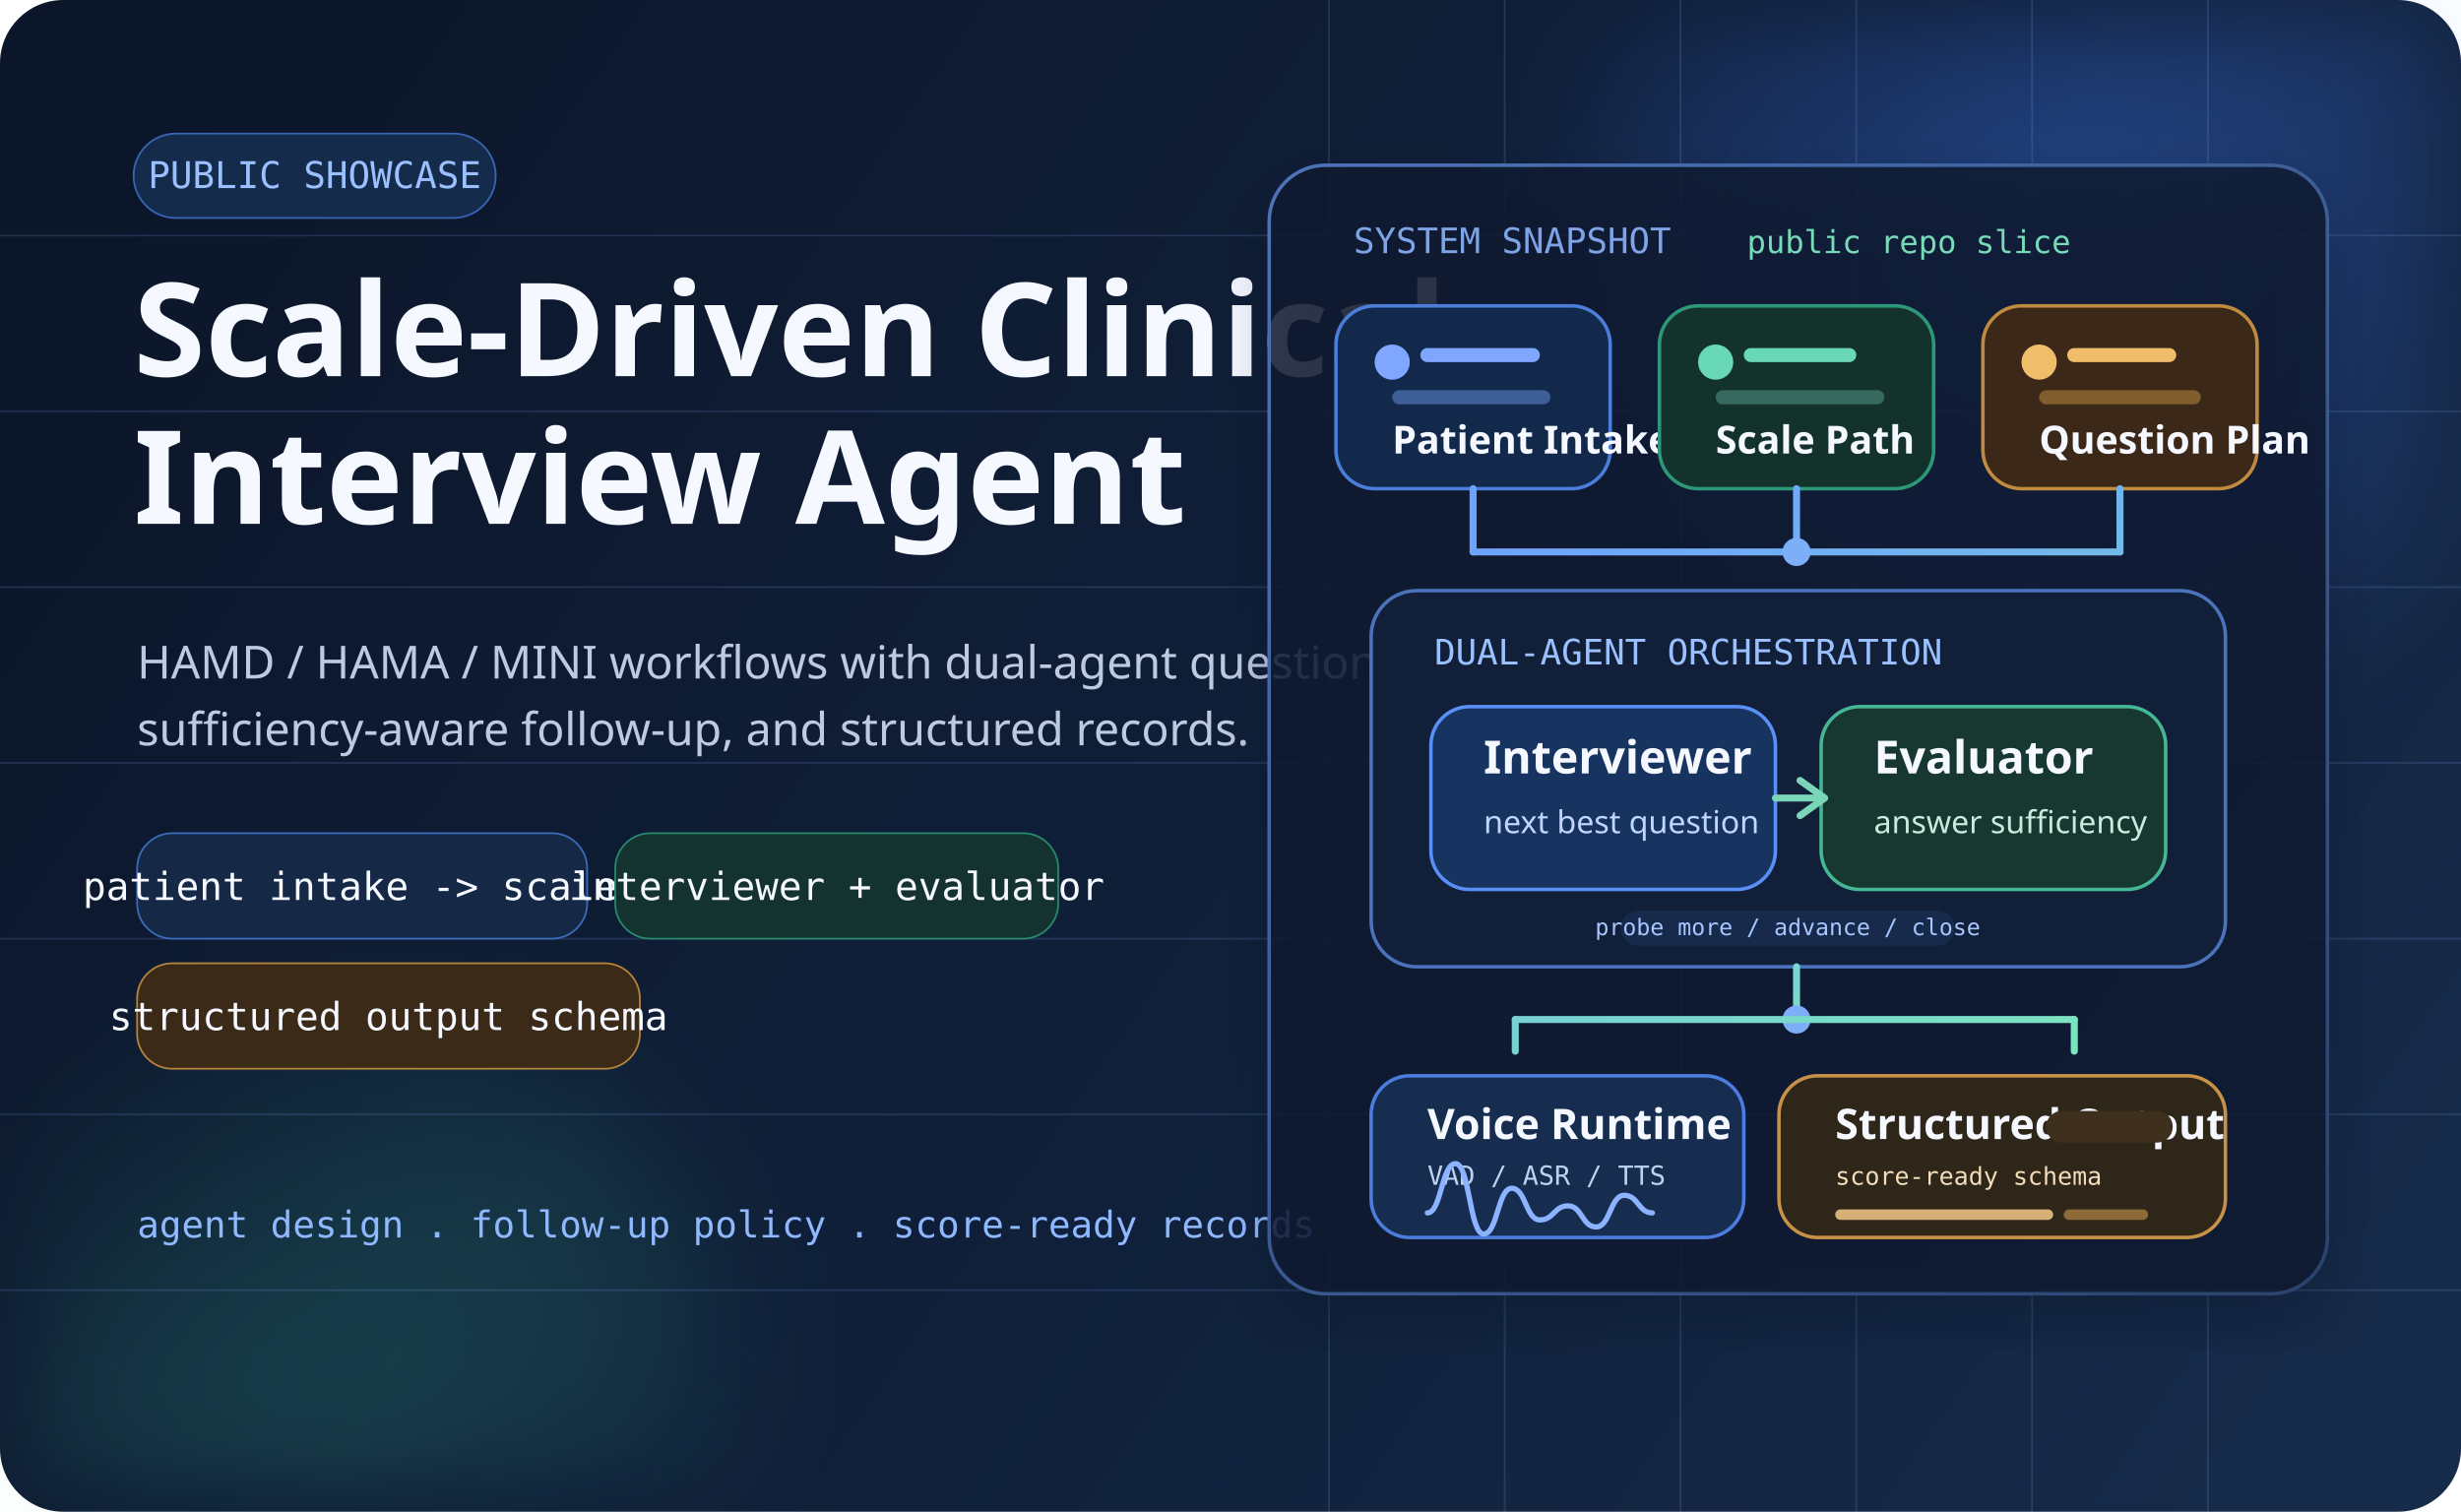
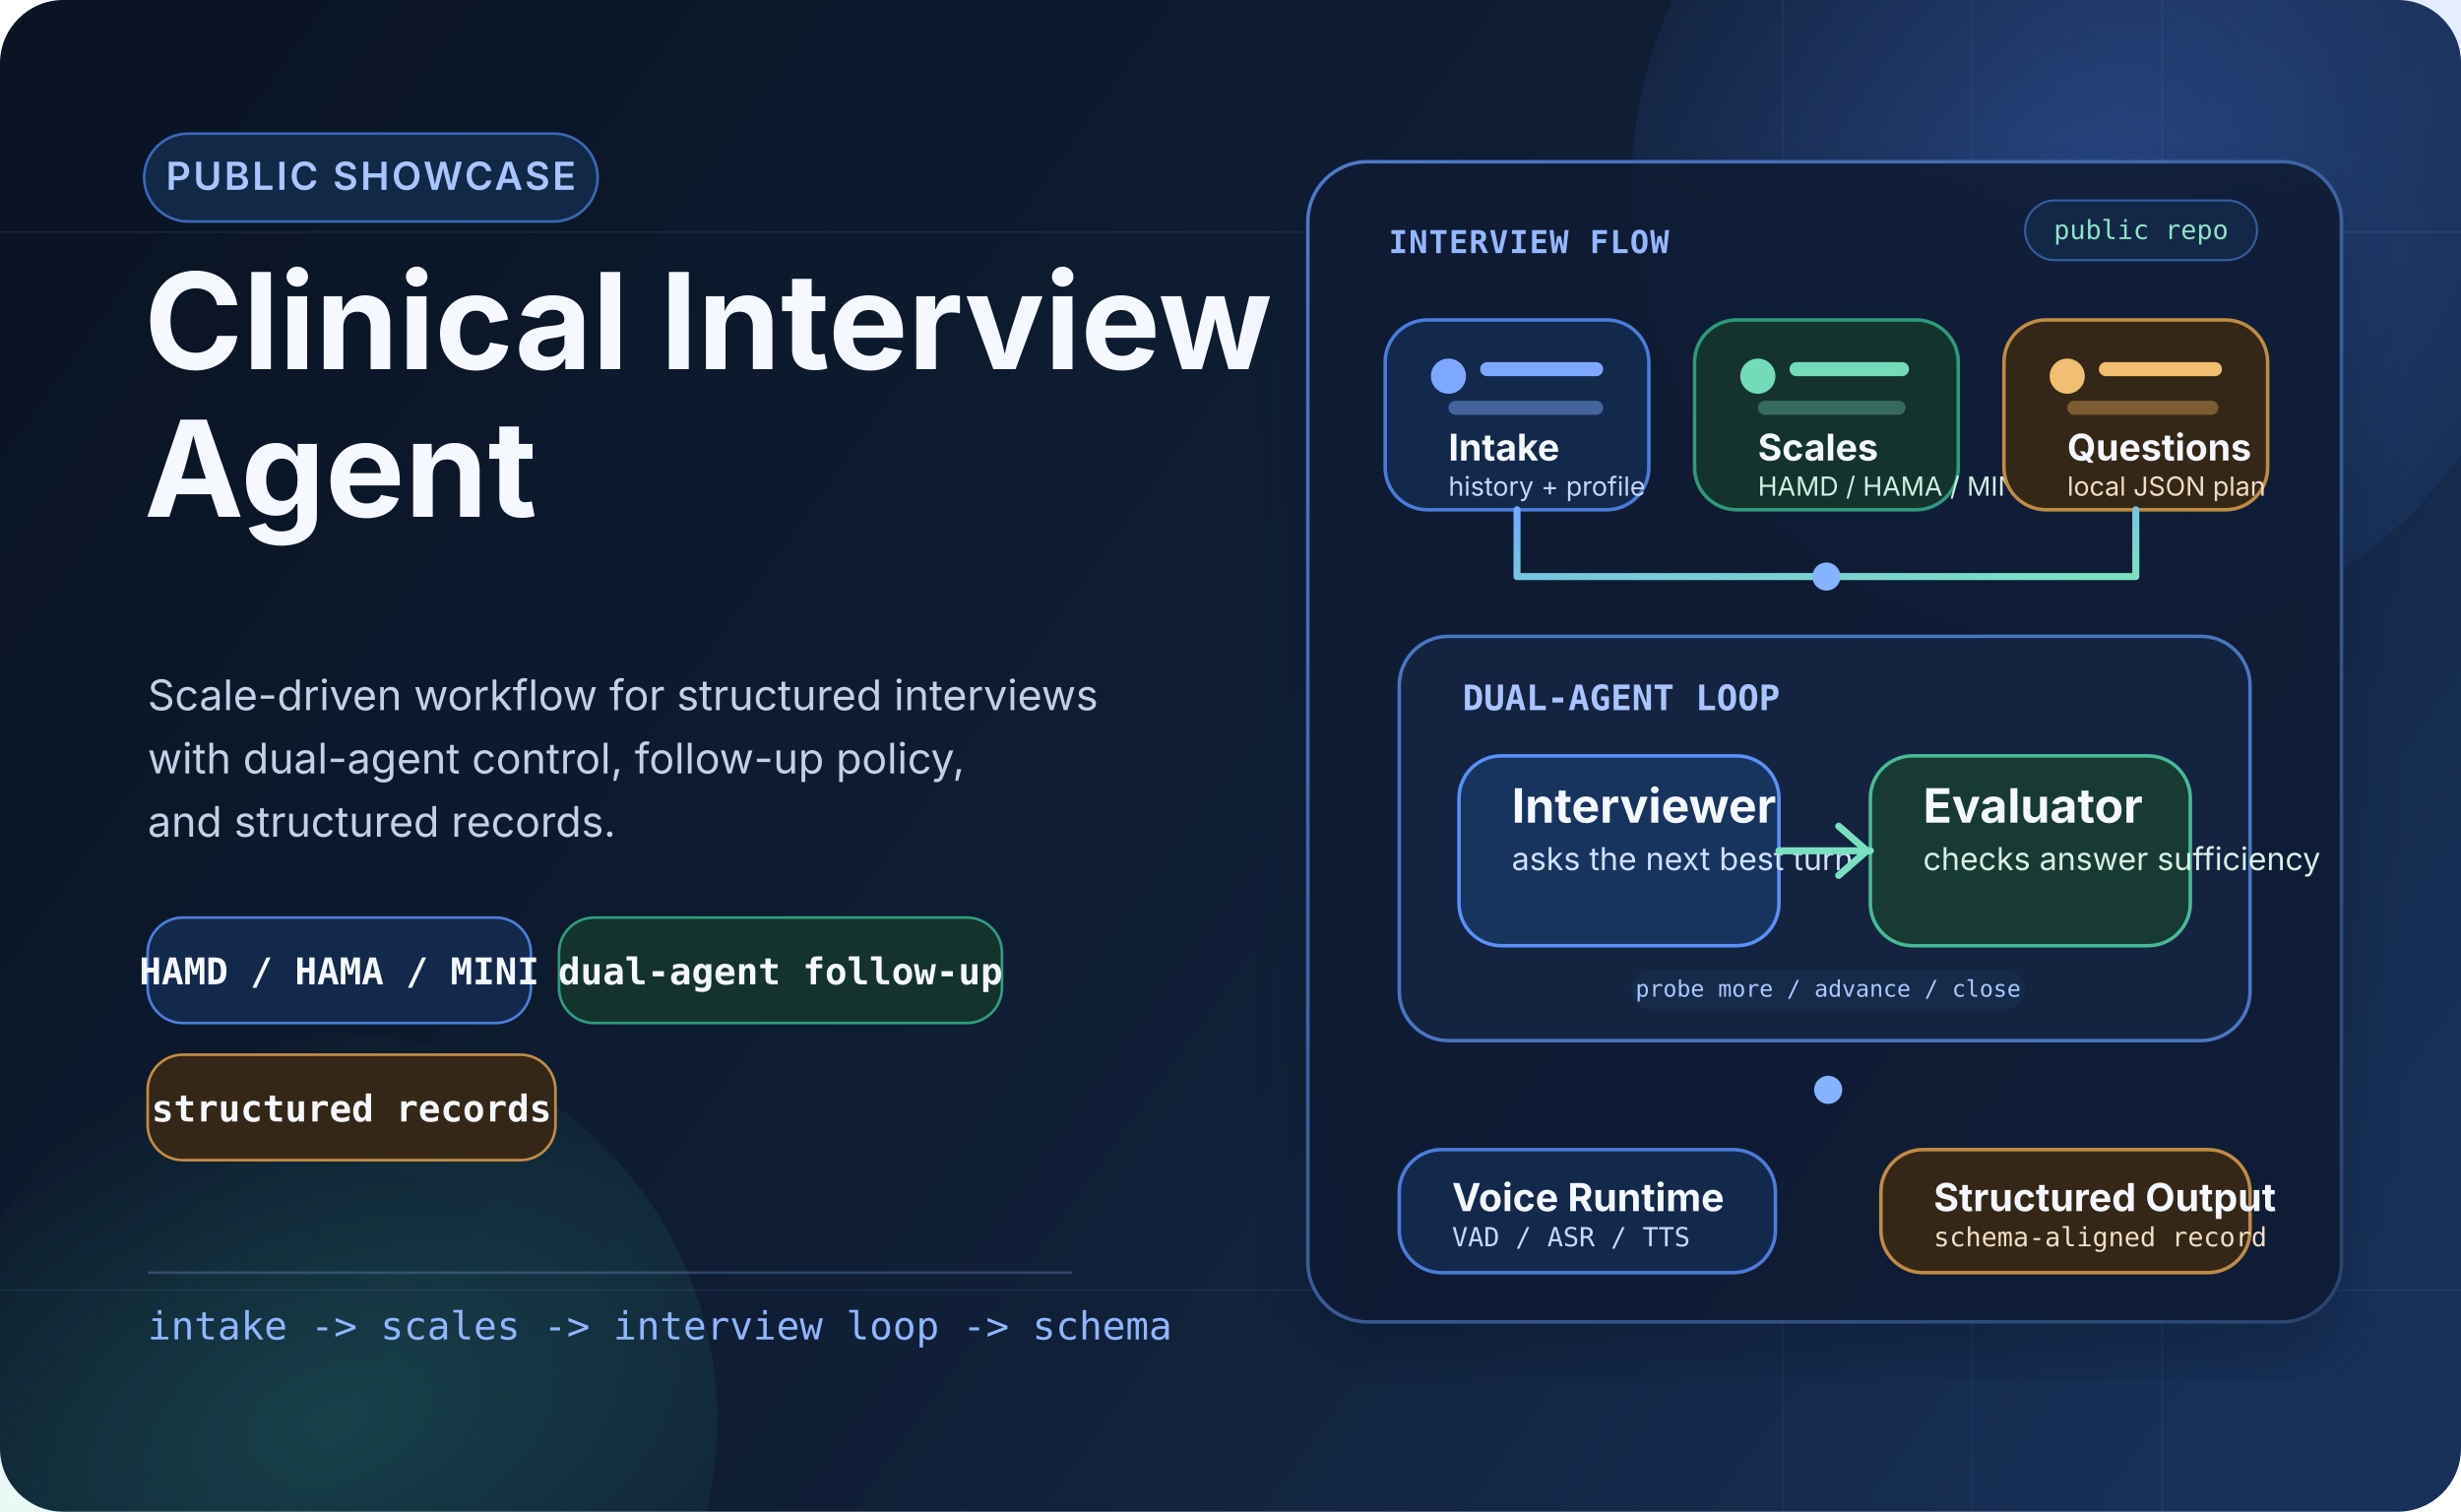
<svg xmlns="http://www.w3.org/2000/svg" width="1400" height="860" viewBox="0 0 1400 860" fill="none">
  <defs>
-     <linearGradient id="bg" x1="88" y1="54" x2="1260" y2="860" gradientUnits="userSpaceOnUse">
-       <stop stop-color="#0C162A" />
-       <stop offset="0.56" stop-color="#10203A" />
-       <stop offset="1" stop-color="#162A49" />
+     <linearGradient id="bg" x1="112" y1="48" x2="1248" y2="860" gradientUnits="userSpaceOnUse">
+       <stop stop-color="#0A1424" />
+       <stop offset="0.58" stop-color="#102038" />
+       <stop offset="1" stop-color="#173158" />
    </linearGradient>
-     <radialGradient id="glowBlue" cx="0" cy="0" r="1" gradientUnits="userSpaceOnUse" gradientTransform="translate(1180 112) rotate(135) scale(480 360)">
-       <stop stop-color="#3E7BFF" stop-opacity="0.34" />
-       <stop offset="1" stop-color="#3E7BFF" stop-opacity="0" />
+     <radialGradient id="blueGlow" cx="0" cy="0" r="1" gradientUnits="userSpaceOnUse" gradientTransform="translate(1188 108) rotate(132) scale(420 320)">
+       <stop stop-color="#4E85FF" stop-opacity="0.34" />
+       <stop offset="1" stop-color="#4E85FF" stop-opacity="0" />
    </radialGradient>
-     <radialGradient id="glowMint" cx="0" cy="0" r="1" gradientUnits="userSpaceOnUse" gradientTransform="translate(194 782) rotate(-28) scale(420 240)">
+     <radialGradient id="mintGlow" cx="0" cy="0" r="1" gradientUnits="userSpaceOnUse" gradientTransform="translate(188 808) rotate(-20) scale(360 220)">
      <stop stop-color="#39C6A4" stop-opacity="0.22" />
      <stop offset="1" stop-color="#39C6A4" stop-opacity="0" />
    </radialGradient>
-     <linearGradient id="panelStroke" x1="730" y1="104" x2="1312" y2="760" gradientUnits="userSpaceOnUse">
-       <stop stop-color="#4C73B8" />
-       <stop offset="1" stop-color="#2A436D" />
+     <linearGradient id="panelStroke" x1="752" y1="108" x2="1298" y2="748" gradientUnits="userSpaceOnUse">
+       <stop stop-color="#4D79C8" />
+       <stop offset="1" stop-color="#2A456F" />
    </linearGradient>
-     <linearGradient id="connector" x1="958" y1="260" x2="1096" y2="621" gradientUnits="userSpaceOnUse">
-       <stop stop-color="#6EA2FF" />
-       <stop offset="1" stop-color="#7BE5C0" />
+     <linearGradient id="connector" x1="0" y1="0" x2="1" y2="1">
+       <stop stop-color="#74A8FF" />
+       <stop offset="1" stop-color="#7CE3C1" />
    </linearGradient>
-     <filter id="shadow" x="698" y="80" width="648" height="688" filterUnits="userSpaceOnUse" color-interpolation-filters="sRGB">
+     <filter id="panelShadow" x="708" y="70" width="664" height="716" filterUnits="userSpaceOnUse" color-interpolation-filters="sRGB">
      <feFlood flood-opacity="0" result="BackgroundImageFix" />
      <feColorMatrix in="SourceAlpha" type="matrix" values="0 0 0 0 0 0 0 0 0 0 0 0 0 0 0 0 0 0 127 0" result="hardAlpha" />
-       <feOffset dy="18" />
-       <feGaussianBlur stdDeviation="16" />
-       <feColorMatrix type="matrix" values="0 0 0 0 0.011 0 0 0 0 0.042 0 0 0 0 0.104 0 0 0 0.24 0" />
+       <feOffset dy="24" />
+       <feGaussianBlur stdDeviation="18" />
+       <feColorMatrix type="matrix" values="0 0 0 0 0.016 0 0 0 0 0.051 0 0 0 0 0.126 0 0 0 0.28 0" />
      <feBlend mode="normal" in2="BackgroundImageFix" result="effect1_dropShadow_1_1" />
      <feBlend mode="normal" in="SourceGraphic" in2="effect1_dropShadow_1_1" result="shape" />
    </filter>
-     <filter id="soft" x="0" y="0" width="1400" height="860" filterUnits="userSpaceOnUse" color-interpolation-filters="sRGB">
-       <feGaussianBlur stdDeviation="36" />
-     </filter>
  </defs>
  <rect width="1400" height="860" rx="36" fill="url(#bg)" />
-   <circle cx="1180" cy="112" r="280" fill="url(#glowBlue)" filter="url(#soft)" />
-   <circle cx="194" cy="782" r="220" fill="url(#glowMint)" filter="url(#soft)" />
-   <g opacity="0.18">
-     <path d="M756 0V860" stroke="#7EA3E6" />
-     <path d="M856 0V860" stroke="#7EA3E6" />
-     <path d="M956 0V860" stroke="#7EA3E6" />
-     <path d="M1056 0V860" stroke="#7EA3E6" />
-     <path d="M1156 0V860" stroke="#7EA3E6" />
-     <path d="M1256 0V860" stroke="#7EA3E6" />
-     <path d="M0 134H1400" stroke="#7EA3E6" />
-     <path d="M0 234H1400" stroke="#7EA3E6" />
-     <path d="M0 334H1400" stroke="#7EA3E6" />
-     <path d="M0 434H1400" stroke="#7EA3E6" />
-     <path d="M0 534H1400" stroke="#7EA3E6" />
-     <path d="M0 634H1400" stroke="#7EA3E6" />
-     <path d="M0 734H1400" stroke="#7EA3E6" />
+   <circle cx="1188" cy="108" r="260" fill="url(#blueGlow)" />
+   <circle cx="188" cy="808" r="220" fill="url(#mintGlow)" />
+   <path d="M0 132H1400" stroke="#7EA3E6" stroke-opacity="0.12" />
+   <path d="M0 734H1400" stroke="#7EA3E6" stroke-opacity="0.10" />
+   <path d="M1014 0V860" stroke="#7EA3E6" stroke-opacity="0.08" />
+   <path d="M1122 0V860" stroke="#7EA3E6" stroke-opacity="0.08" />
+   <path d="M1230 0V860" stroke="#7EA3E6" stroke-opacity="0.08" />
+   <rect x="82" y="76" width="258" height="50" rx="25" fill="#122847" stroke="#3A67B7" stroke-width="1.5" />
+   <text x="211" y="108" text-anchor="middle" font-family="system-ui, -apple-system, BlinkMacSystemFont, 'Segoe UI', sans-serif" font-size="22" font-weight="600" letter-spacing="1.4" fill="#A9C5FF">PUBLIC SHOWCASE</text>
+   <text x="82" y="210" font-family="system-ui, -apple-system, BlinkMacSystemFont, 'Segoe UI', sans-serif" font-size="76" font-weight="700" fill="#F5F8FF">
+     <tspan x="82" dy="0">Clinical Interview</tspan>
+     <tspan x="82" dy="84">Agent</tspan>
+   </text>
+   <text x="84" y="404" font-family="system-ui, -apple-system, BlinkMacSystemFont, 'Segoe UI', sans-serif" font-size="24" fill="#C4D0E5">
+     <tspan x="84" dy="0">Scale-driven workflow for structured interviews</tspan>
+     <tspan x="84" dy="36">with dual-agent control, follow-up policy,</tspan>
+     <tspan x="84" dy="36">and structured records.</tspan>
+   </text>
+   <rect x="84" y="522" width="218" height="60" rx="20" fill="#13294B" stroke="#4D7EDC" stroke-width="1.5" />
+   <text x="193" y="560" text-anchor="middle" font-family="'SFMono-Regular', 'SF Mono', Menlo, Consolas, monospace" font-size="21" font-weight="600" fill="#F5F8FF">HAMD / HAMA / MINI</text>
+   <rect x="318" y="522" width="252" height="60" rx="20" fill="#14332D" stroke="#2F9D7E" stroke-width="1.5" />
+   <text x="444" y="560" text-anchor="middle" font-family="'SFMono-Regular', 'SF Mono', Menlo, Consolas, monospace" font-size="21" font-weight="600" fill="#F5F8FF">dual-agent follow-up</text>
+   <rect x="84" y="600" width="232" height="60" rx="20" fill="#352717" stroke="#C18D45" stroke-width="1.5" />
+   <text x="200" y="638" text-anchor="middle" font-family="'SFMono-Regular', 'SF Mono', Menlo, Consolas, monospace" font-size="21" font-weight="600" fill="#F5F8FF">structured records</text>
+   <path d="M84 724H610" stroke="#82A7E8" stroke-opacity="0.28" stroke-width="1.5" />
+   <text x="84" y="762" font-family="'SFMono-Regular', 'SF Mono', Menlo, Consolas, monospace" font-size="22" fill="#90B6FF">intake -&gt; scales -&gt; interview loop -&gt; schema</text>
+   <g filter="url(#panelShadow)">
+     <rect x="744" y="92" width="588" height="660" rx="34" fill="#0F1C33" fill-opacity="0.88" stroke="url(#panelStroke)" stroke-width="2" />
  </g>
-   <rect x="76" y="76" width="206" height="48" rx="24" fill="#152B4C" stroke="#3866B6" />
-   <text x="179" y="107" text-anchor="middle" font-family="'IBM Plex Mono', 'SFMono-Regular', Menlo, monospace" font-size="21" fill="#9BC0FF">PUBLIC SHOWCASE</text>
-   <text x="76" y="214" font-family="'Avenir Next', 'Segoe UI', sans-serif" font-size="74" font-weight="700" fill="#F5F8FF">
-     <tspan x="76" dy="0">Scale-Driven Clinical</tspan>
-     <tspan x="76" dy="84">Interview Agent</tspan>
-   </text>
-   <text x="78" y="386" font-family="'Avenir Next', 'Segoe UI', sans-serif" font-size="26" fill="#BECAE1">
-     <tspan x="78" dy="0">HAMD / HAMA / MINI workflows with dual-agent question control,</tspan>
-     <tspan x="78" dy="38">sufficiency-aware follow-up, and structured records.</tspan>
-   </text>
-   <rect x="78" y="474" width="256" height="60" rx="20" fill="#152846" stroke="#3B6BBE" />
-   <text x="206" y="512" text-anchor="middle" font-family="'IBM Plex Mono', 'SFMono-Regular', Menlo, monospace" font-size="22" fill="#F5F8FF">patient intake -&gt; scales</text>
-   <rect x="350" y="474" width="252" height="60" rx="20" fill="#14332E" stroke="#27896F" />
-   <text x="476" y="512" text-anchor="middle" font-family="'IBM Plex Mono', 'SFMono-Regular', Menlo, monospace" font-size="22" fill="#F5F8FF">interviewer + evaluator</text>
-   <rect x="78" y="548" width="286" height="60" rx="20" fill="#3B2A17" stroke="#B6843B" />
-   <text x="221" y="586" text-anchor="middle" font-family="'IBM Plex Mono', 'SFMono-Regular', Menlo, monospace" font-size="22" fill="#F5F8FF">structured output schema</text>
-   <text x="78" y="704" font-family="'IBM Plex Mono', 'SFMono-Regular', Menlo, monospace" font-size="21" fill="#8FB8FF">agent design  .  follow-up policy  .  score-ready records</text>
-   <g filter="url(#shadow)">
-     <rect x="722" y="94" width="602" height="642" rx="32" fill="#101B31" fill-opacity="0.84" stroke="url(#panelStroke)" stroke-width="2" />
-   </g>
-   <text x="770" y="144" font-family="'IBM Plex Mono', 'SFMono-Regular', Menlo, monospace" font-size="20" fill="#7EA3E6">SYSTEM SNAPSHOT</text>
-   <text x="1178" y="144" font-family="'IBM Plex Mono', 'SFMono-Regular', Menlo, monospace" font-size="18" text-anchor="end" fill="#77DAB9">public repo slice</text>
-   <rect x="760" y="174" width="156" height="104" rx="22" fill="#13294B" stroke="#4B7DDA" stroke-width="2" />
-   <circle cx="792" cy="206" r="10" fill="#7FA7FF" />
-   <rect x="808" y="198" width="68" height="8" rx="4" fill="#7FA7FF" />
-   <rect x="792" y="222" width="90" height="8" rx="4" fill="#3D5E96" />
-   <text x="792" y="258" font-family="'Avenir Next', 'Segoe UI', sans-serif" font-size="22" font-weight="600" fill="#F5F8FF">Patient Intake</text>
-   <rect x="944" y="174" width="156" height="104" rx="22" fill="#14322C" stroke="#2C9779" stroke-width="2" />
-   <circle cx="976" cy="206" r="10" fill="#69D8B6" />
-   <rect x="992" y="198" width="64" height="8" rx="4" fill="#69D8B6" />
-   <rect x="976" y="222" width="96" height="8" rx="4" fill="#37695E" />
-   <text x="976" y="258" font-family="'Avenir Next', 'Segoe UI', sans-serif" font-size="22" font-weight="600" fill="#F5F8FF">Scale Path</text>
-   <rect x="1128" y="174" width="156" height="104" rx="22" fill="#3B2818" stroke="#C18B3F" stroke-width="2" />
-   <circle cx="1160" cy="206" r="10" fill="#F0BE6B" />
-   <rect x="1176" y="198" width="62" height="8" rx="4" fill="#F0BE6B" />
-   <rect x="1160" y="222" width="92" height="8" rx="4" fill="#7F5D2C" />
-   <text x="1160" y="258" font-family="'Avenir Next', 'Segoe UI', sans-serif" font-size="22" font-weight="600" fill="#F5F8FF">Question Plan</text>
-   <path d="M838 278V314" stroke="url(#connector)" stroke-width="4" stroke-linecap="round" />
-   <path d="M1022 278V314" stroke="url(#connector)" stroke-width="4" stroke-linecap="round" />
-   <path d="M1206 278V314" stroke="url(#connector)" stroke-width="4" stroke-linecap="round" />
-   <path d="M838 314H1206" stroke="url(#connector)" stroke-width="4" stroke-linecap="round" />
-   <circle cx="1022" cy="314" r="8" fill="#7DAEF8" />
-   <rect x="780" y="336" width="486" height="214" rx="26" fill="#111F39" stroke="#4A73BC" stroke-width="2" />
-   <text x="816" y="378" font-family="'IBM Plex Mono', 'SFMono-Regular', Menlo, monospace" font-size="20" fill="#9BC0FF">DUAL-AGENT ORCHESTRATION</text>
-   <rect x="814" y="402" width="196" height="104" rx="22" fill="#16345F" stroke="#5A8FF7" stroke-width="2" />
-   <text x="844" y="440" font-family="'Avenir Next', 'Segoe UI', sans-serif" font-size="26" font-weight="600" fill="#F5F8FF">Interviewer</text>
-   <text x="844" y="474" font-family="'Avenir Next', 'Segoe UI', sans-serif" font-size="18" fill="#C1D6FF">next best question</text>
-   <rect x="1036" y="402" width="196" height="104" rx="22" fill="#163830" stroke="#46B795" stroke-width="2" />
-   <text x="1066" y="440" font-family="'Avenir Next', 'Segoe UI', sans-serif" font-size="26" font-weight="600" fill="#F5F8FF">Evaluator</text>
-   <text x="1066" y="474" font-family="'Avenir Next', 'Segoe UI', sans-serif" font-size="18" fill="#C8EBDD">answer sufficiency</text>
-   <path d="M1010 454H1036" stroke="#7AD6B6" stroke-width="4" stroke-linecap="round" />
-   <path d="M1024 444L1038 454L1024 464" stroke="#7AD6B6" stroke-width="4" stroke-linecap="round" stroke-linejoin="round" />
-   <rect x="922" y="518" width="190" height="20" rx="10" fill="#172A4C" />
-   <text x="1017" y="532" text-anchor="middle" font-family="'IBM Plex Mono', 'SFMono-Regular', Menlo, monospace" font-size="13" fill="#A8C6FF">probe more  /  advance  /  close</text>
-   <path d="M1022 550V580" stroke="url(#connector)" stroke-width="4" stroke-linecap="round" />
-   <circle cx="1022" cy="580" r="8" fill="#7DAEF8" />
-   <path d="M862 580H1180" stroke="url(#connector)" stroke-width="4" stroke-linecap="round" />
-   <path d="M862 580V598" stroke="url(#connector)" stroke-width="4" stroke-linecap="round" />
-   <path d="M1180 580V598" stroke="url(#connector)" stroke-width="4" stroke-linecap="round" />
-   <rect x="780" y="612" width="212" height="92" rx="22" fill="#172D4F" stroke="#4C7CDD" stroke-width="2" />
-   <text x="812" y="648" font-family="'Avenir Next', 'Segoe UI', sans-serif" font-size="24" font-weight="600" fill="#F5F8FF">Voice Runtime</text>
-   <text x="812" y="674" font-family="'IBM Plex Mono', 'SFMono-Regular', Menlo, monospace" font-size="15" fill="#BFD2F4">VAD / ASR / TTS</text>
-   <path d="M812 690C820 690 820 662 828 662C836 662 836 702 844 702C852 702 852 676 860 676C868 676 868 694 876 694C884 694 884 686 892 686C900 686 900 698 908 698C916 698 916 680 924 680C932 680 932 690 940 690" stroke="#8CB3FF" stroke-width="3" stroke-linecap="round" />
-   <rect x="1012" y="612" width="254" height="92" rx="22" fill="#2F261A" stroke="#C79247" stroke-width="2" />
-   <text x="1044" y="648" font-family="'Avenir Next', 'Segoe UI', sans-serif" font-size="24" font-weight="600" fill="#F5F8FF">Structured Output</text>
-   <text x="1044" y="674" font-family="'IBM Plex Mono', 'SFMono-Regular', Menlo, monospace" font-size="14" fill="#F3DDBA">score-ready schema</text>
-   <rect x="1164" y="632" width="72" height="18" rx="9" fill="#3F301D" />
-   <rect x="1044" y="688" width="124" height="6" rx="3" fill="#D6B077" />
-   <rect x="1174" y="688" width="48" height="6" rx="3" fill="#8F6A39" />
+   <text x="790" y="144" font-family="'SFMono-Regular', 'SF Mono', Menlo, Consolas, monospace" font-size="18" font-weight="600" letter-spacing="0.6" fill="#94B7FF">INTERVIEW FLOW</text>
+   <rect x="1152" y="114" width="132" height="34" rx="17" fill="#132847" stroke="#345C9F" stroke-width="1.2" />
+   <text x="1218" y="136" text-anchor="middle" font-family="'SFMono-Regular', 'SF Mono', Menlo, Consolas, monospace" font-size="15" fill="#8EE3C5">public repo</text>
+   <rect x="788" y="182" width="150" height="108" rx="24" fill="#13294B" stroke="#4A7CDA" stroke-width="2" />
+   <circle cx="824" cy="214" r="10" fill="#7EA8FF" />
+   <rect x="842" y="206" width="70" height="8" rx="4" fill="#7EA8FF" />
+   <rect x="824" y="228" width="88" height="8" rx="4" fill="#43649C" />
+   <text x="824" y="262" font-family="system-ui, -apple-system, BlinkMacSystemFont, 'Segoe UI', sans-serif" font-size="21" font-weight="700" fill="#F5F8FF">Intake</text>
+   <text x="824" y="282" font-family="system-ui, -apple-system, BlinkMacSystemFont, 'Segoe UI', sans-serif" font-size="15" fill="#C3D6FF">history + profile</text>
+   <rect x="964" y="182" width="150" height="108" rx="24" fill="#14332D" stroke="#2D9A7B" stroke-width="2" />
+   <circle cx="1000" cy="214" r="10" fill="#74DBBA" />
+   <rect x="1018" y="206" width="68" height="8" rx="4" fill="#74DBBA" />
+   <rect x="1000" y="228" width="84" height="8" rx="4" fill="#38695F" />
+   <text x="1000" y="262" font-family="system-ui, -apple-system, BlinkMacSystemFont, 'Segoe UI', sans-serif" font-size="21" font-weight="700" fill="#F5F8FF">Scales</text>
+   <text x="1000" y="282" font-family="system-ui, -apple-system, BlinkMacSystemFont, 'Segoe UI', sans-serif" font-size="15" fill="#D0EFE3">HAMD / HAMA / MINI</text>
+   <rect x="1140" y="182" width="150" height="108" rx="24" fill="#352717" stroke="#C08B43" stroke-width="2" />
+   <circle cx="1176" cy="214" r="10" fill="#F0BF72" />
+   <rect x="1194" y="206" width="70" height="8" rx="4" fill="#F0BF72" />
+   <rect x="1176" y="228" width="86" height="8" rx="4" fill="#7B5C33" />
+   <text x="1176" y="262" font-family="system-ui, -apple-system, BlinkMacSystemFont, 'Segoe UI', sans-serif" font-size="21" font-weight="700" fill="#F5F8FF">Questions</text>
+   <text x="1176" y="282" font-family="system-ui, -apple-system, BlinkMacSystemFont, 'Segoe UI', sans-serif" font-size="15" fill="#F0DEC3">local JSON plan</text>
+   <path d="M863 290V328H1215V290" stroke="url(#connector)" stroke-width="4" stroke-linecap="round" stroke-linejoin="round" />
+   <circle cx="1039" cy="328" r="8" fill="#86B3FF" />
+   <path d="M1039 328V356" stroke="url(#connector)" stroke-width="4" stroke-linecap="round" />
+   <rect x="796" y="362" width="484" height="230" rx="28" fill="#132340" stroke="#4A76C0" stroke-width="2" />
+   <text x="832" y="404" font-family="'SFMono-Regular', 'SF Mono', Menlo, Consolas, monospace" font-size="20" font-weight="600" fill="#A9C4FF">DUAL-AGENT LOOP</text>
+   <rect x="830" y="430" width="182" height="108" rx="24" fill="#17345F" stroke="#5A90F8" stroke-width="2" />
+   <text x="860" y="468" font-family="system-ui, -apple-system, BlinkMacSystemFont, 'Segoe UI', sans-serif" font-size="27" font-weight="700" fill="#F5F8FF">Interviewer</text>
+   <text x="860" y="495" font-family="system-ui, -apple-system, BlinkMacSystemFont, 'Segoe UI', sans-serif" font-size="18" fill="#D1E0FF">asks the next best turn</text>
+   <rect x="1064" y="430" width="182" height="108" rx="24" fill="#173A32" stroke="#48BA97" stroke-width="2" />
+   <text x="1094" y="468" font-family="system-ui, -apple-system, BlinkMacSystemFont, 'Segoe UI', sans-serif" font-size="27" font-weight="700" fill="#F5F8FF">Evaluator</text>
+   <text x="1094" y="495" font-family="system-ui, -apple-system, BlinkMacSystemFont, 'Segoe UI', sans-serif" font-size="18" fill="#D8EFE6">checks answer sufficiency</text>
+   <path d="M1012 484H1064" stroke="#7BE0C0" stroke-width="4" stroke-linecap="round" />
+   <path d="M1046 470L1062 484L1046 498" stroke="#7BE0C0" stroke-width="4" stroke-linecap="round" stroke-linejoin="round" />
+   <rect x="928" y="552" width="224" height="22" rx="11" fill="#162A4A" />
+   <text x="1040" y="567" text-anchor="middle" font-family="'SFMono-Regular', 'SF Mono', Menlo, Consolas, monospace" font-size="13" fill="#ABC9FF">probe more / advance / close</text>
+   <path d="M1040 592V620" stroke="url(#connector)" stroke-width="4" stroke-linecap="round" />
+   <circle cx="1040" cy="620" r="8" fill="#86B3FF" />
+   <path d="M874 620H1208" stroke="url(#connector)" stroke-width="4" stroke-linecap="round" />
+   <path d="M874 620V648" stroke="url(#connector)" stroke-width="4" stroke-linecap="round" />
+   <path d="M1208 620V648" stroke="url(#connector)" stroke-width="4" stroke-linecap="round" />
+   <rect x="796" y="654" width="214" height="70" rx="24" fill="#13294B" stroke="#4B7CDA" stroke-width="2" />
+   <text x="826" y="689" font-family="system-ui, -apple-system, BlinkMacSystemFont, 'Segoe UI', sans-serif" font-size="22" font-weight="700" fill="#F5F8FF">Voice Runtime</text>
+   <text x="826" y="709" font-family="'SFMono-Regular', 'SF Mono', Menlo, Consolas, monospace" font-size="15" fill="#C5D8FF">VAD / ASR / TTS</text>
+   <rect x="1070" y="654" width="210" height="70" rx="24" fill="#352717" stroke="#C08B43" stroke-width="2" />
+   <text x="1100" y="689" font-family="system-ui, -apple-system, BlinkMacSystemFont, 'Segoe UI', sans-serif" font-size="22" font-weight="700" fill="#F5F8FF">Structured Output</text>
+   <text x="1100" y="709" font-family="'SFMono-Regular', 'SF Mono', Menlo, Consolas, monospace" font-size="15" fill="#F0DFC4">schema-aligned record</text>
</svg>
